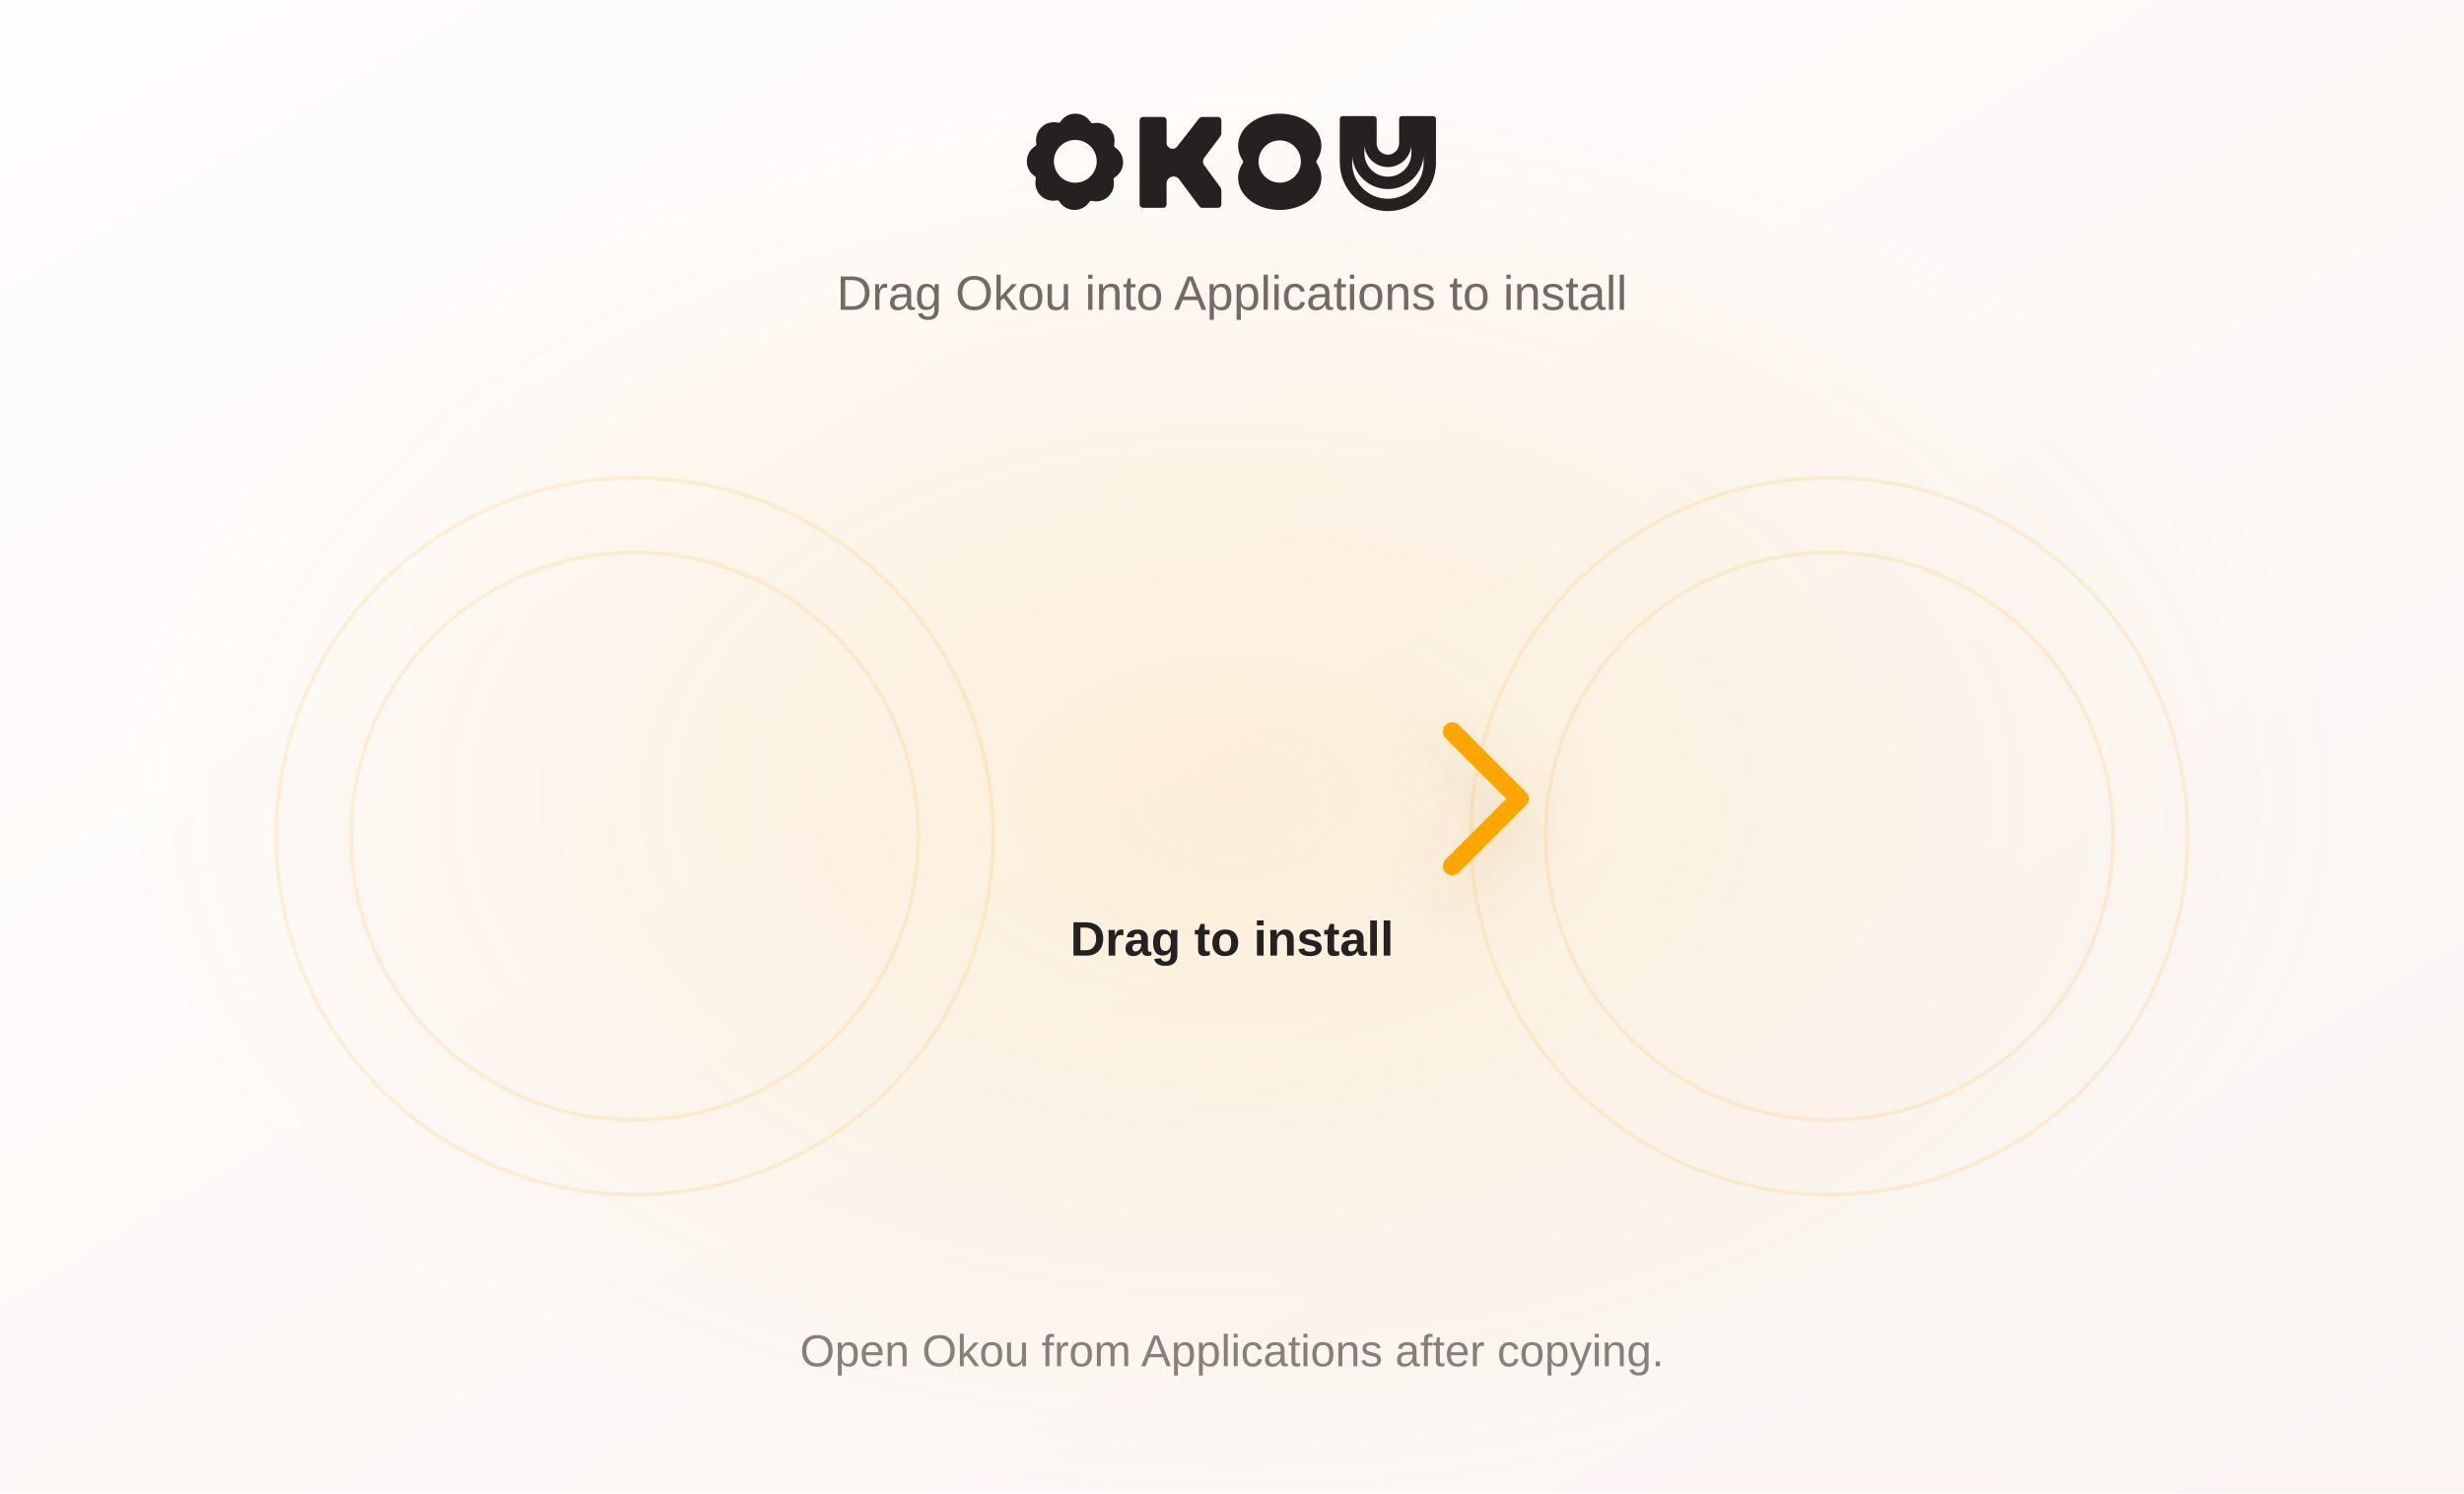
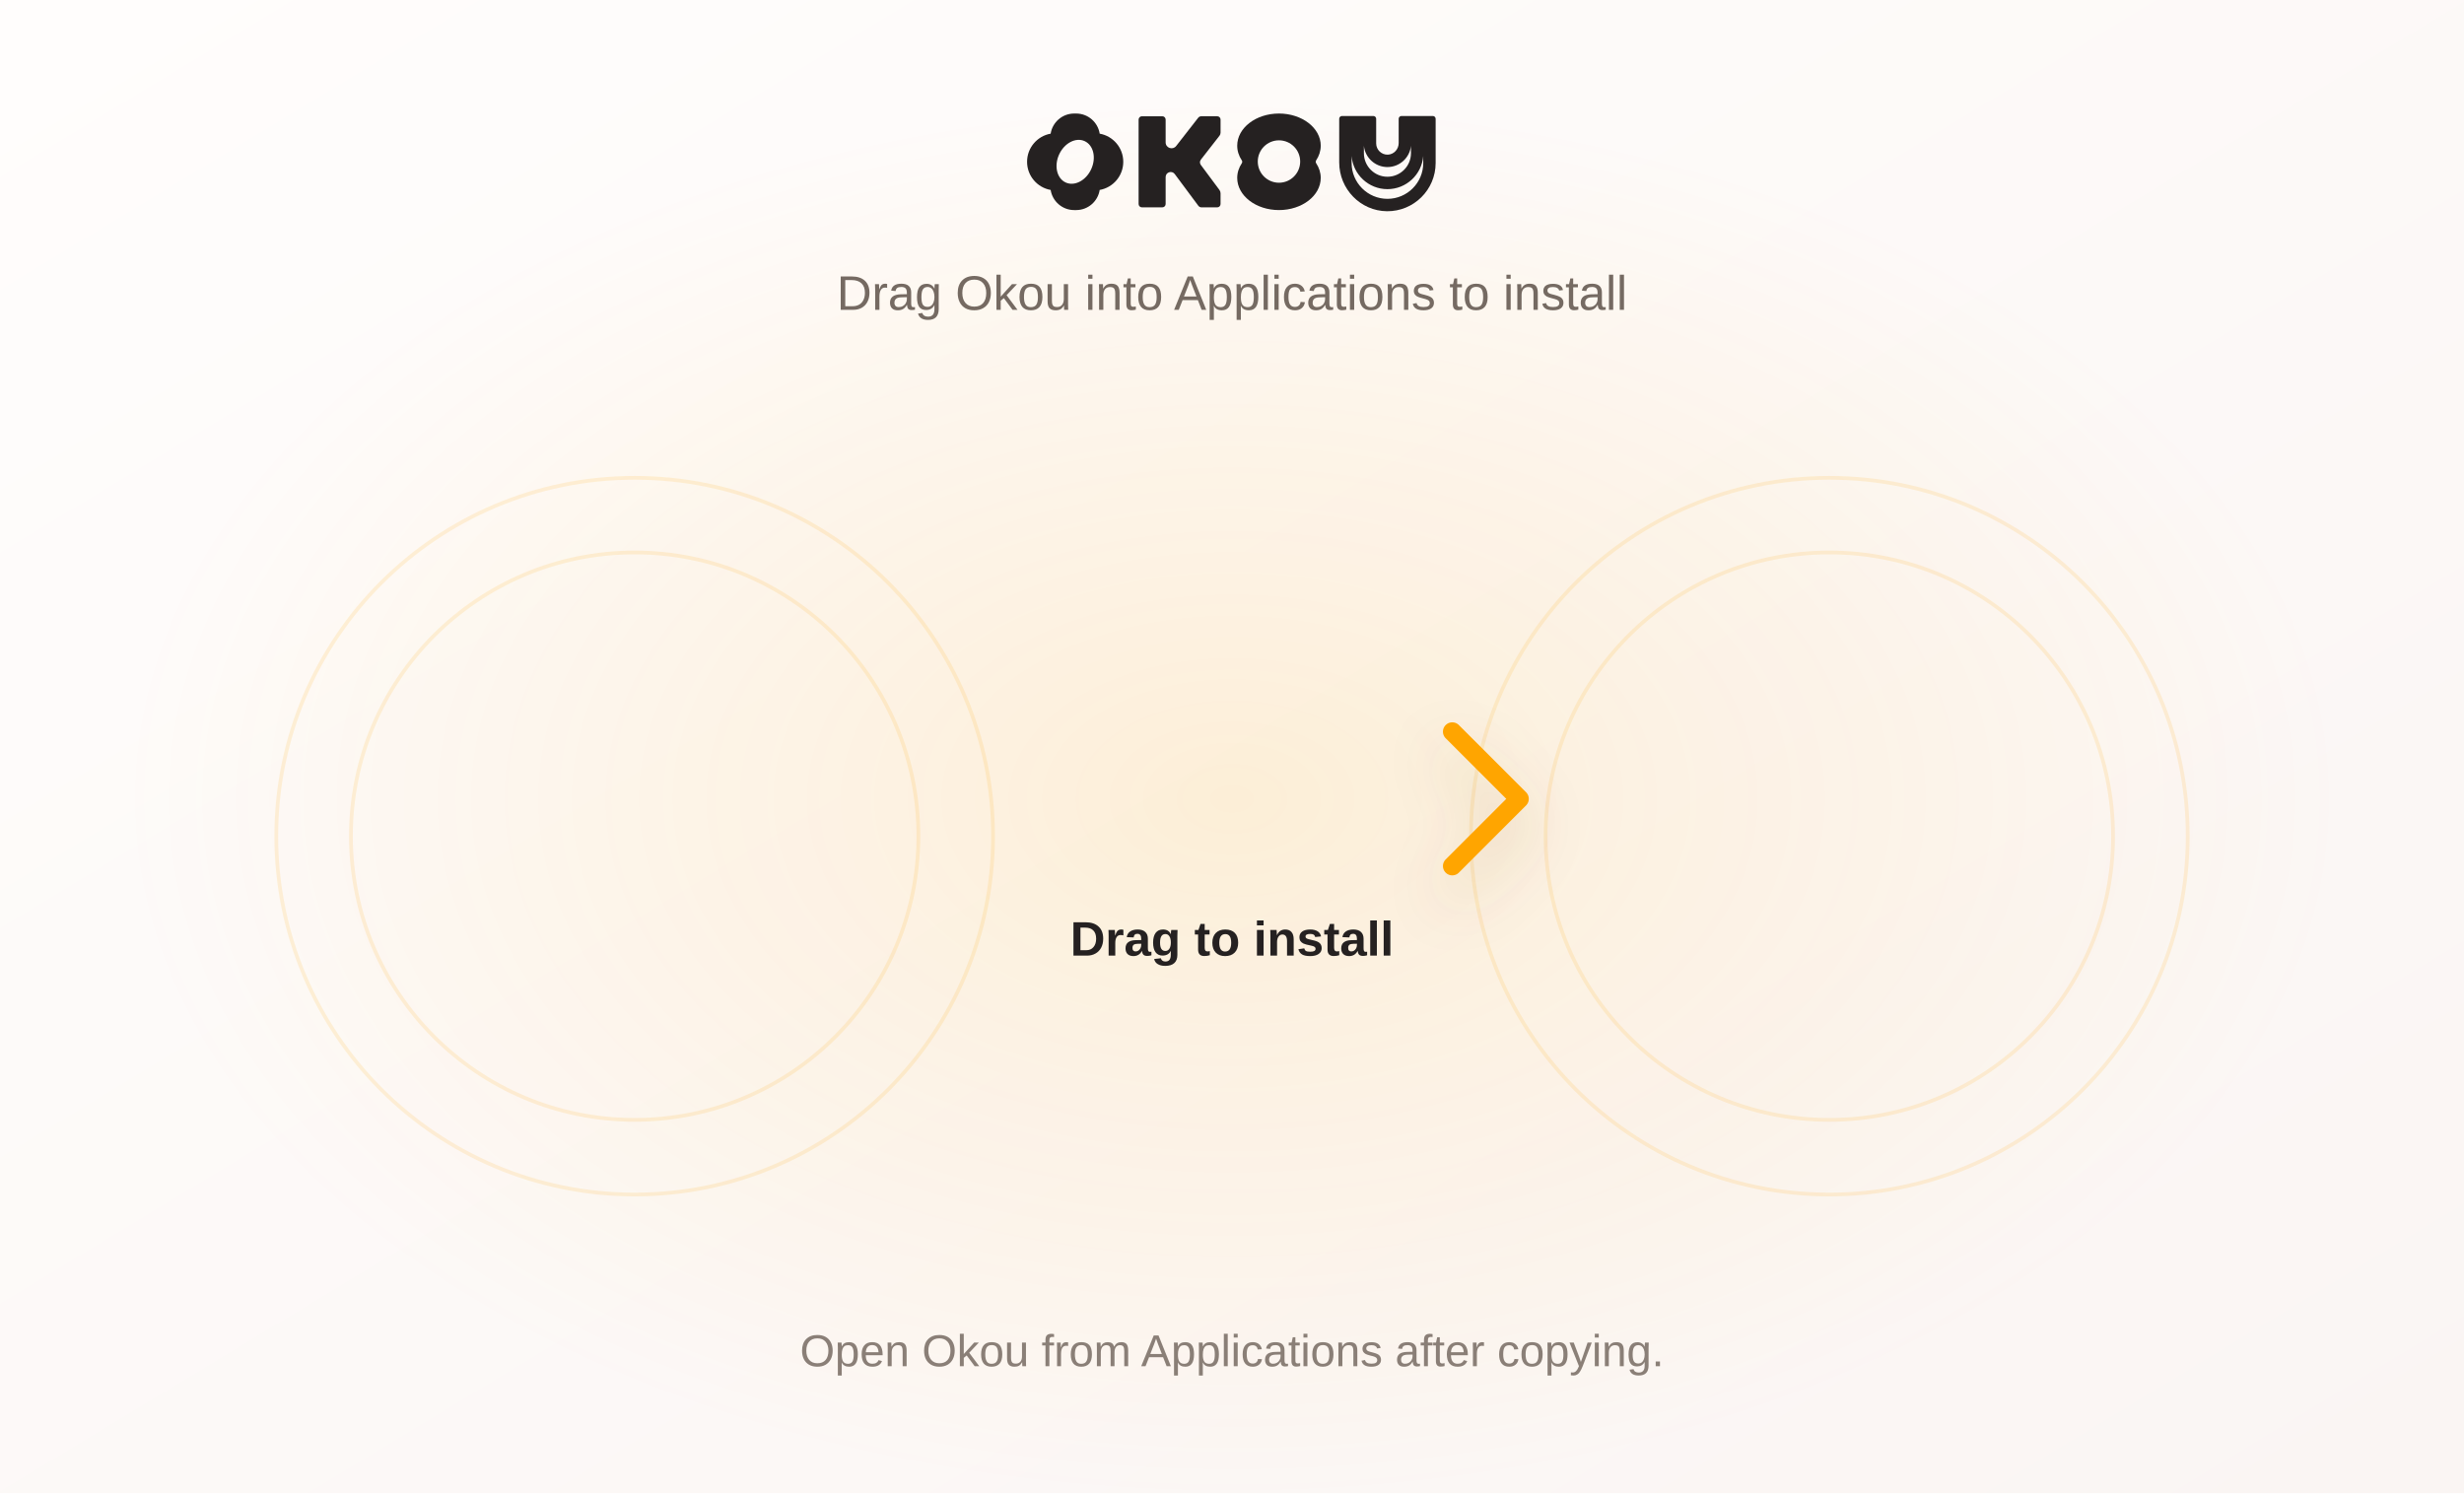
<svg xmlns="http://www.w3.org/2000/svg" width="660" height="400" viewBox="0 0 660 400">
  <defs>
    <linearGradient id="panel" x1="0" y1="0" x2="1" y2="1">
      <stop offset="0" stop-color="#FFFDFC" />
      <stop offset="1" stop-color="#FAF5F3" />
    </linearGradient>
    <linearGradient id="arrow" x1="0" y1="0" x2="1" y2="0">
      <stop offset="0" stop-color="#FFA500" />
      <stop offset="1" stop-color="#E19100" />
    </linearGradient>
    <radialGradient id="warm-glow" cx="0" cy="0" r="1" gradientUnits="userSpaceOnUse" gradientTransform="translate(330 214) rotate(90) scale(188 300)">
      <stop offset="0" stop-color="#FFA500" stop-opacity="0.13" />
      <stop offset="1" stop-color="#FFA500" stop-opacity="0" />
    </radialGradient>
    <filter id="soft-shadow" x="-30%" y="-70%" width="160%" height="240%">
      <feDropShadow dx="0" dy="7" stdDeviation="8" flood-color="#8F5B00" flood-opacity="0.2" />
    </filter>
  </defs>
  <rect width="660" height="400" fill="url(#panel)" />
  <rect width="660" height="400" fill="url(#warm-glow)" />
  <g fill="none" stroke="#FFA500" opacity="0.13">
    <circle cx="170" cy="224" r="76" />
    <circle cx="170" cy="224" r="96" />
    <circle cx="490" cy="224" r="76" />
    <circle cx="490" cy="224" r="96" />
  </g>
  <svg x="273" y="28" width="114" height="31" viewBox="0 0 1933.84 512" fill="none">
-     <path d="M1726.25 58.477V168.701C1726.25 196.309 1704.81 219.86 1677.2 220.936C1648.18 222.013 1624.22 198.751 1624.22 169.984V58.477C1624.22 51.481 1618.55 45.77 1611.51 45.77H1469.42C1462.42 45.77 1456.71 51.44 1456.71 58.477V256.119C1456.71 376.401 1552.78 476.236 1673.06 477.395C1794.54 478.554 1893.72 380.085 1893.72 258.892V58.477C1893.72 51.481 1888.05 45.77 1881.01 45.77H1738.91C1731.92 45.77 1726.21 51.44 1726.21 58.477H1726.25ZM1675.25 277.187C1730.72 277.187 1776.5 234.844 1781.92 180.746V214.438C1781.92 273.255 1734.07 321.103 1675.25 321.103C1616.44 321.103 1568.59 273.255 1568.59 214.438V180.746C1574.01 234.802 1619.79 277.187 1675.25 277.187ZM1675.25 421.228C1585.77 421.228 1512.96 348.421 1512.96 258.933V227.145C1519.46 311.045 1589.74 377.312 1675.25 377.312C1760.77 377.312 1831.09 311.003 1837.55 227.145V258.933C1837.55 348.421 1764.74 421.228 1675.25 421.228Z" fill="#252121" />
-     <path d="M472.139 255.498C472.139 227.353 457.818 202.601 436.088 188.031C432.156 185.382 430.21 180.539 431.245 175.903C437.329 149.537 430.086 120.729 409.556 100.199C389.647 80.29 361.998 72.923 336.335 77.972C331.617 78.924 326.815 76.731 324.249 72.633C309.928 49.785 284.514 34.594 255.499 34.594C226.484 34.594 202.601 48.916 188.031 70.646C185.382 74.578 180.539 76.524 175.904 75.489C149.538 69.404 120.729 76.648 100.199 97.178C80.29 117.087 72.923 144.736 77.972 170.398C78.924 175.117 76.731 179.918 72.633 182.485C49.785 196.806 34.595 222.261 34.595 251.235C34.595 280.209 48.916 304.133 70.646 318.703C74.578 321.352 76.524 326.194 75.489 330.83C69.404 357.196 76.648 386.004 97.178 406.534C117.087 426.443 144.736 433.811 170.399 428.761C175.117 427.809 179.919 430.003 182.485 434.101C196.848 456.949 222.262 472.139 251.277 472.139C280.292 472.139 304.175 457.818 318.744 436.088C321.393 432.155 326.236 430.21 330.872 431.245C357.238 437.329 386.046 430.086 406.576 409.556C426.485 389.647 433.853 361.998 428.803 336.335C427.851 331.617 430.045 326.815 434.142 324.249C456.99 309.886 472.181 284.472 472.181 255.457L472.139 255.498ZM235.714 346.6C221.724 343.786 208.851 337.991 197.717 329.92C188.9 323.504 181.243 315.681 175.034 306.741C167.129 295.399 161.582 282.278 159.099 268.081C158.147 262.618 157.609 256.989 157.609 251.235C157.609 245.979 158.023 240.805 158.851 235.755C161.21 221.061 166.839 207.443 175.034 195.73C181.202 186.831 188.859 179.049 197.593 172.675C209.555 163.941 223.586 157.857 238.818 155.332C244.075 154.463 249.414 153.966 254.919 153.966C260.424 153.966 265.805 154.463 271.062 155.332C286.583 157.94 300.863 164.19 312.991 173.213C321.642 179.67 329.216 187.534 335.301 196.475C343.744 208.851 349.374 223.255 351.36 238.818C351.898 242.916 352.188 247.055 352.188 251.277C352.188 258.065 351.484 264.646 350.16 271.02C347.097 285.838 340.64 299.456 331.658 310.962C324.994 319.489 316.964 326.898 307.858 332.817C296.103 340.474 282.61 345.648 268.082 347.635C263.777 348.214 259.348 348.546 254.878 348.546C248.297 348.546 241.922 347.883 235.714 346.642V346.6Z" fill="#252121" />
-     <path d="M1373.05 180.457C1373.05 99.91 1288.33 34.595 1183.77 34.595C1079.22 34.595 994.533 99.91 994.533 180.457C994.533 204.339 1002.02 226.897 1015.27 246.807C1017.92 250.822 1017.92 255.954 1015.27 259.969C1002.02 279.878 994.533 302.395 994.533 326.319C994.533 406.866 1079.26 472.181 1183.77 472.181C1288.28 472.181 1373.01 406.866 1373.01 326.319C1373.01 302.436 1365.52 279.878 1352.28 259.969C1349.63 255.954 1349.63 250.822 1352.28 246.807C1365.52 226.897 1373.01 204.381 1373.01 180.457H1373.05ZM1279.84 252.146C1279.84 305.209 1236.84 348.215 1183.77 348.215C1130.71 348.215 1087.7 305.209 1087.7 252.146C1087.7 199.083 1130.71 156.077 1183.77 156.077C1236.84 156.077 1279.84 199.083 1279.84 252.146Z" fill="#252121" />
-     <path d="M562.286 49.619H654.754C663.074 49.619 669.779 56.366 669.779 64.644V167.211C669.779 192.874 702.23 204.008 718 183.768L817.09 56.656C820.567 52.185 825.906 49.578 831.535 49.578H903.597C911.917 49.578 918.622 56.325 918.622 64.603V122.509C918.622 128.345 916.718 134.057 913.2 138.734L840.724 235.3C833.315 245.151 833.232 258.644 840.476 268.619L913.407 368.703C916.759 373.339 918.581 378.926 918.581 384.638V447.47C918.581 455.79 911.834 462.495 903.556 462.495H832.404C826.61 462.495 821.146 459.763 817.711 455.086L726.899 332.941C708.687 308.396 669.696 321.31 669.696 351.857V447.429C669.696 455.748 662.949 462.454 654.671 462.454H562.204C553.884 462.454 547.179 455.707 547.179 447.429V64.644C547.179 56.325 553.925 49.619 562.204 49.619H562.286Z" fill="#252121" />
+     <g transform="translate(35.777 34) scale(0.7735192)">
+       <path d="M2034.17 14.482C2043.29 14.482 2050.66 21.913 2050.66 30.967V175.513C2050.66 212.805 2081.73 242.944 2119.34 241.562C2155.11 240.18 2182.9 209.624 2182.9 173.851V30.967H2182.87C2182.87 21.844 2190.26 14.483 2199.32 14.482H2383.51C2392.64 14.483 2400 21.913 2400 30.967V290.746C2400 447.869 2271.45 575.473 2113.98 573.987C1958.06 572.466 1833.52 443.064 1833.52 287.151V30.967C1833.53 21.843 1840.92 14.482 1849.98 14.482H2034.17ZM2327.17 249.579C2318.81 358.28 2227.66 444.239 2116.81 444.239C2005.97 444.238 1914.86 358.315 1906.42 249.579V290.779C1906.42 406.772 2000.82 501.165 2116.81 501.165C2232.81 501.165 2327.17 406.772 2327.17 290.779V249.579ZM2255.07 189.439C2248.05 259.567 2188.71 314.454 2116.81 314.454C2044.92 314.453 1985.57 259.498 1978.56 189.439V233.128C1978.56 309.339 2040.56 371.38 2116.81 371.38C2193.06 371.38 2255.07 309.374 2255.07 233.128V189.439Z" fill-rule="evenodd" clip-rule="evenodd" fill="#252121" />
+       <path d="M288.222 0C358.176 0 416.107 51.268 426.559 118.282C505.258 132.218 565.069 200.907 565.069 283.599C565.069 366.29 505.258 434.977 426.559 448.913C416.107 515.927 358.176 567.197 288.222 567.198H276.847C206.893 567.198 148.962 515.927 138.51 448.913C59.811 434.977 0 366.291 0 283.599C0 200.907 59.811 132.217 138.51 118.282C148.962 51.268 206.893 0 276.847 0H288.222ZM338.159 162.139C286.103 138.333 218.982 173.41 188.275 240.493C157.533 307.575 174.852 381.283 226.907 405.125C278.963 428.932 346.083 393.854 376.791 326.771C407.532 259.689 390.215 185.98 338.159 162.139Z" fill-rule="evenodd" clip-rule="evenodd" fill="#252121" />
+       <path d="M1479.72 0C1615.25 0 1725.09 84.679 1725.1 189.058H1725.03C1725.03 220.061 1715.31 249.233 1698.17 275.052C1694.71 280.271 1694.71 286.907 1698.17 292.126C1715.31 317.91 1725.03 347.151 1725.03 378.12C1725.03 482.534 1615.18 567.178 1479.72 567.178C1344.27 567.178 1234.42 482.535 1234.42 378.12C1234.42 347.117 1244.13 317.945 1261.31 292.126C1264.73 286.907 1264.73 280.271 1261.31 275.052C1244.13 249.268 1234.42 220.027 1234.42 189.058C1234.42 84.644 1344.2 0 1479.72 0ZM1479.72 157.469C1410.94 157.469 1355.19 213.22 1355.19 282C1355.19 350.78 1410.94 406.532 1479.72 406.532C1548.51 406.531 1604.26 350.78 1604.26 282C1604.26 213.22 1548.51 157.469 1479.72 157.469Z" fill-rule="evenodd" clip-rule="evenodd" fill="#252121" />
+       <path d="M1117.11 16.002C1127.89 16.002 1136.6 24.747 1136.6 35.496V112.088C1136.6 118.759 1134.39 125.222 1130.28 130.51L1020.92 270.801C1013.83 279.857 1013.69 292.541 1020.54 301.769L1130 449.009C1134.25 454.711 1136.53 461.623 1136.53 468.708V531.785C1136.53 542.568 1127.79 551.245 1117.07 551.246H1024.86C1017.36 551.246 1010.27 547.719 1005.81 541.636L867.449 355.55C850.409 332.635 813.98 344.662 813.98 373.211V531.682C813.98 542.466 805.2 551.176 794.485 551.176H674.616C663.832 551.176 655.158 542.431 655.158 531.682V35.496C655.158 24.712 663.901 16.035 674.616 16.035H794.518C805.302 16.035 813.98 24.781 813.98 35.496V169.531C813.98 202.435 855.594 216.708 875.814 190.786L1004.95 25.161C1009.44 19.355 1016.39 16.002 1023.68 16.002H1117.11Z" fill="#252121" />
+     </g>
  </svg>
  <text x="330" y="83" text-anchor="middle" font-family="-apple-system, BlinkMacSystemFont, Helvetica Neue, Arial, sans-serif" font-size="13" font-weight="500" fill="#756A62">
    Drag Okou into Applications to install
  </text>
  <g filter="url(#soft-shadow)">
    <line x1="252" y1="214" x2="402" y2="214" stroke="url(#arrow)" stroke-width="5" stroke-linecap="round" />
    <path d="M389 196L407 214L389 232" fill="none" stroke="#FFA500" stroke-width="5" stroke-linecap="round" stroke-linejoin="round" />
  </g>
  <text x="330" y="256" text-anchor="middle" font-family="-apple-system, BlinkMacSystemFont, Helvetica Neue, Arial, sans-serif" font-size="13" font-weight="700" fill="#252121">
    Drag to install
  </text>
  <text x="330" y="366" text-anchor="middle" font-family="-apple-system, BlinkMacSystemFont, Helvetica Neue, Arial, sans-serif" font-size="12" fill="#8A7F77">
    Open Okou from Applications after copying.
  </text>
</svg>
